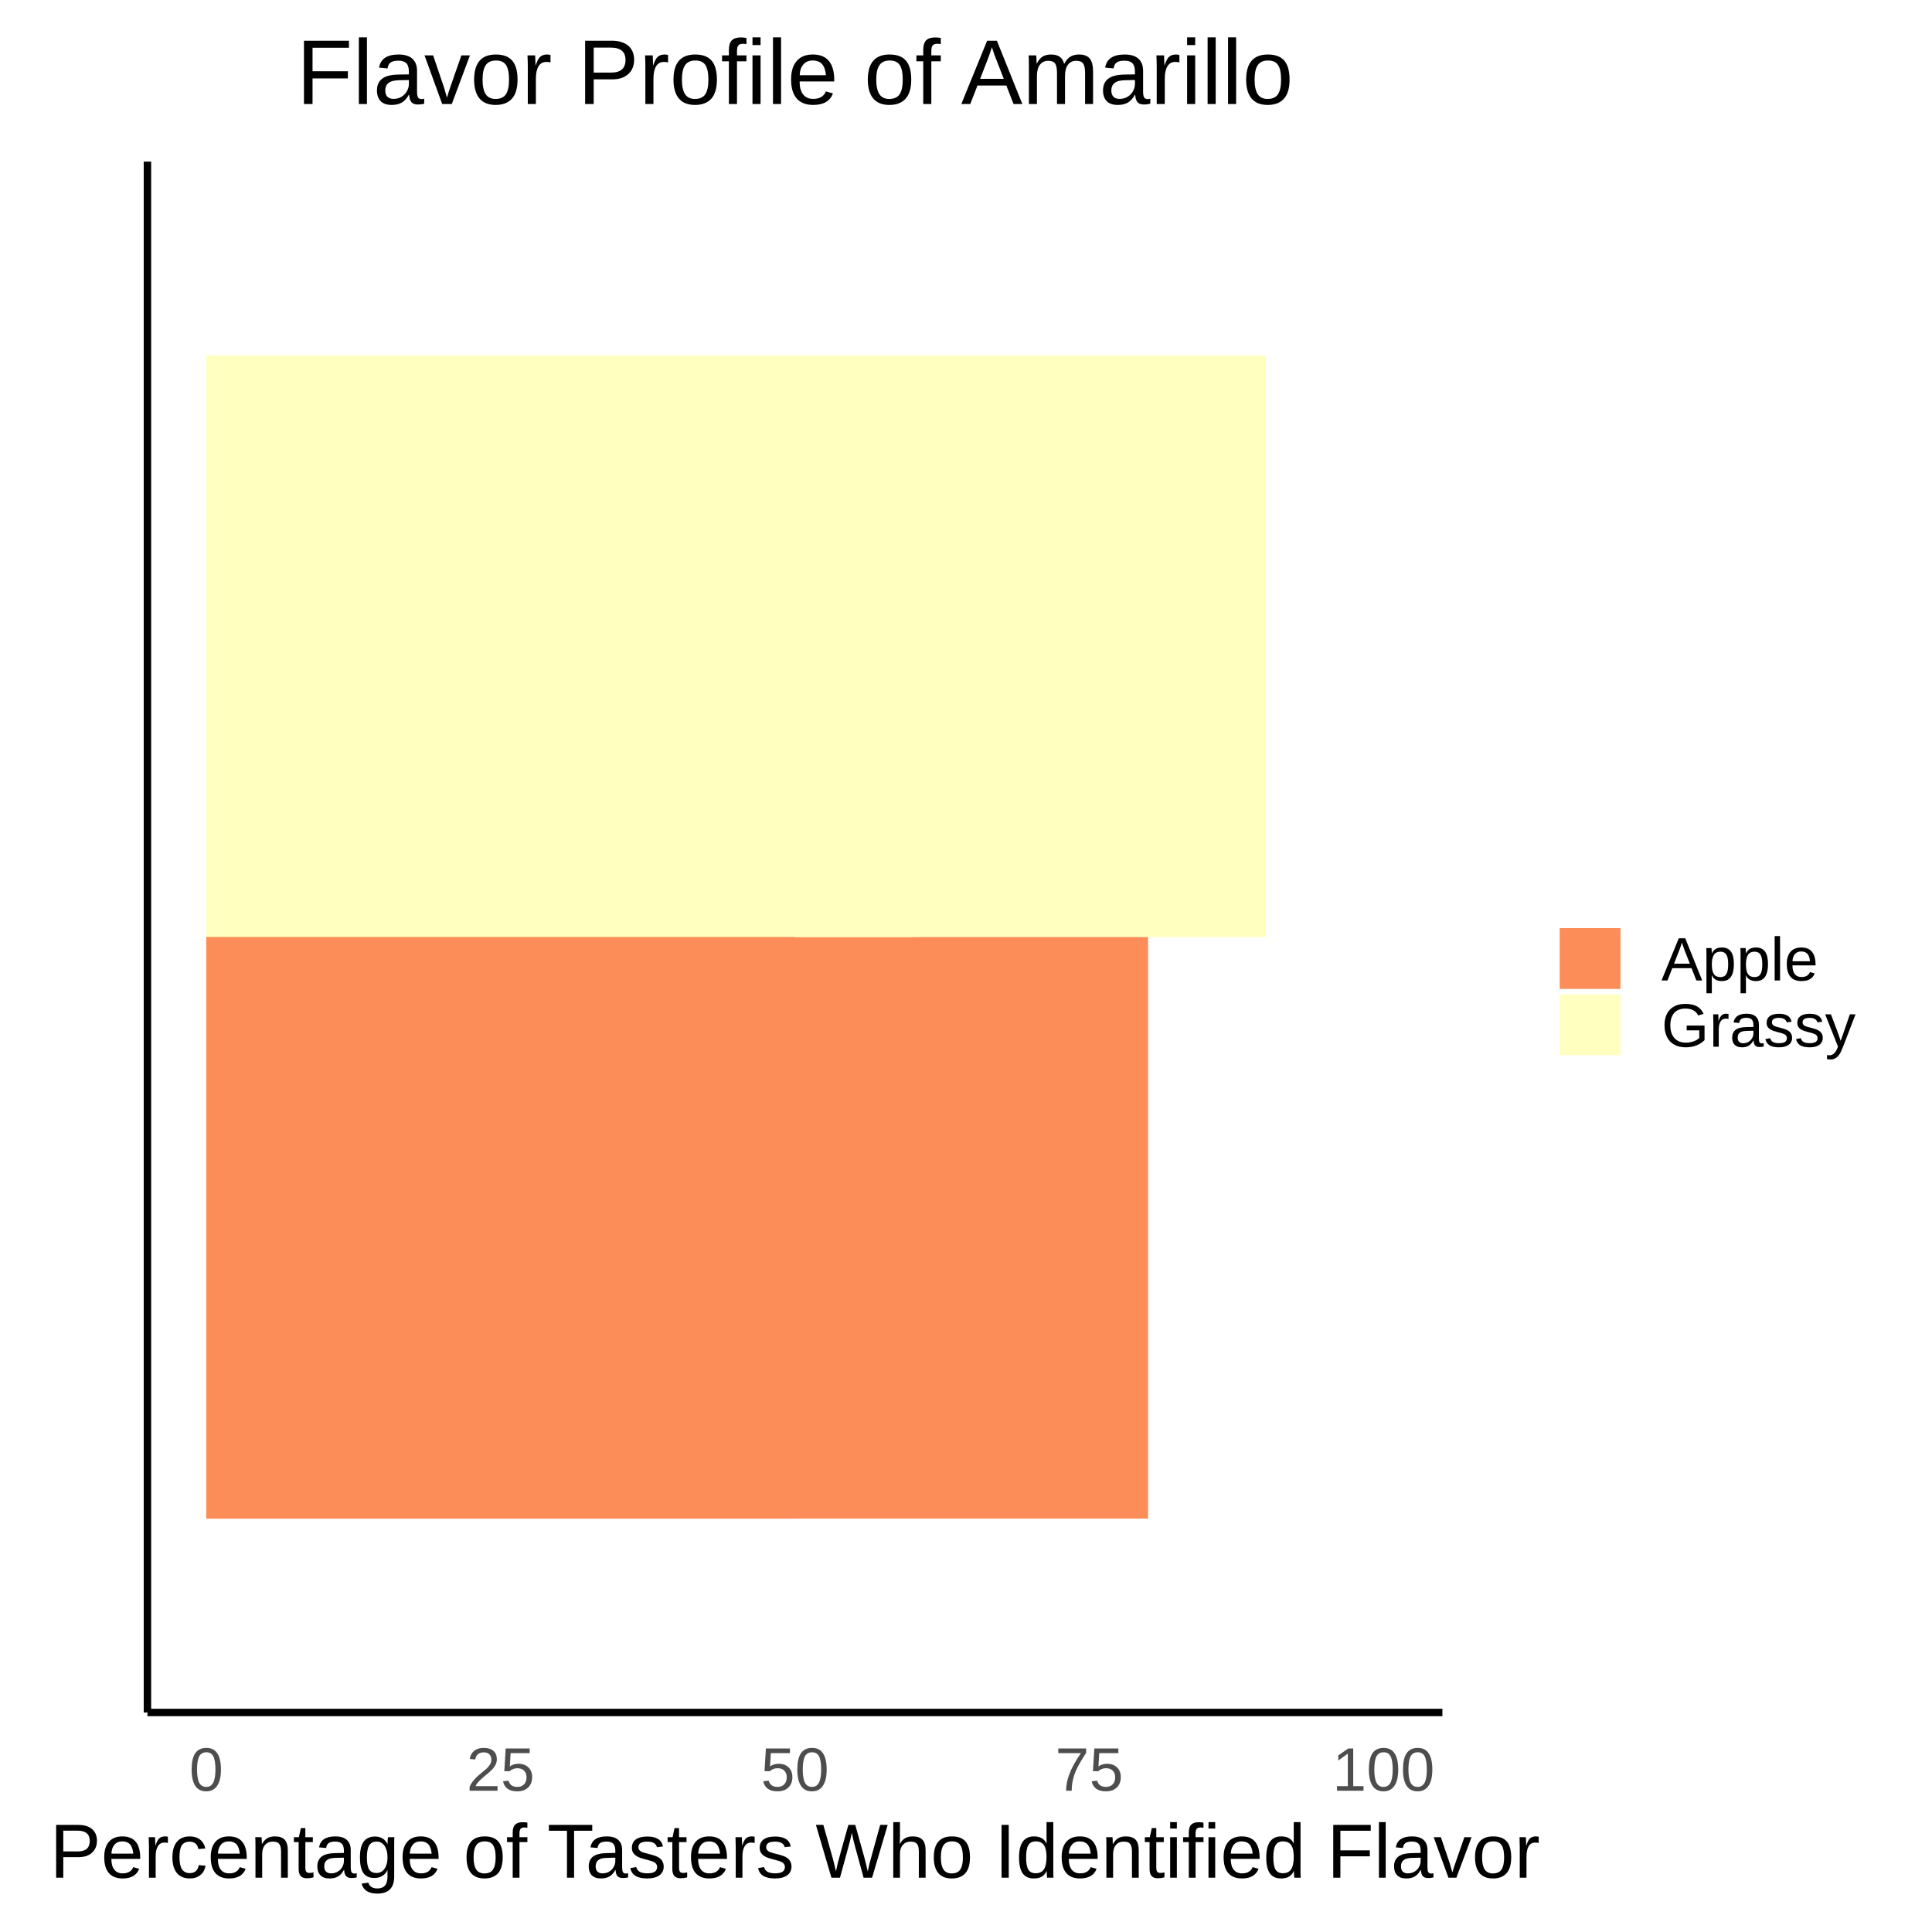
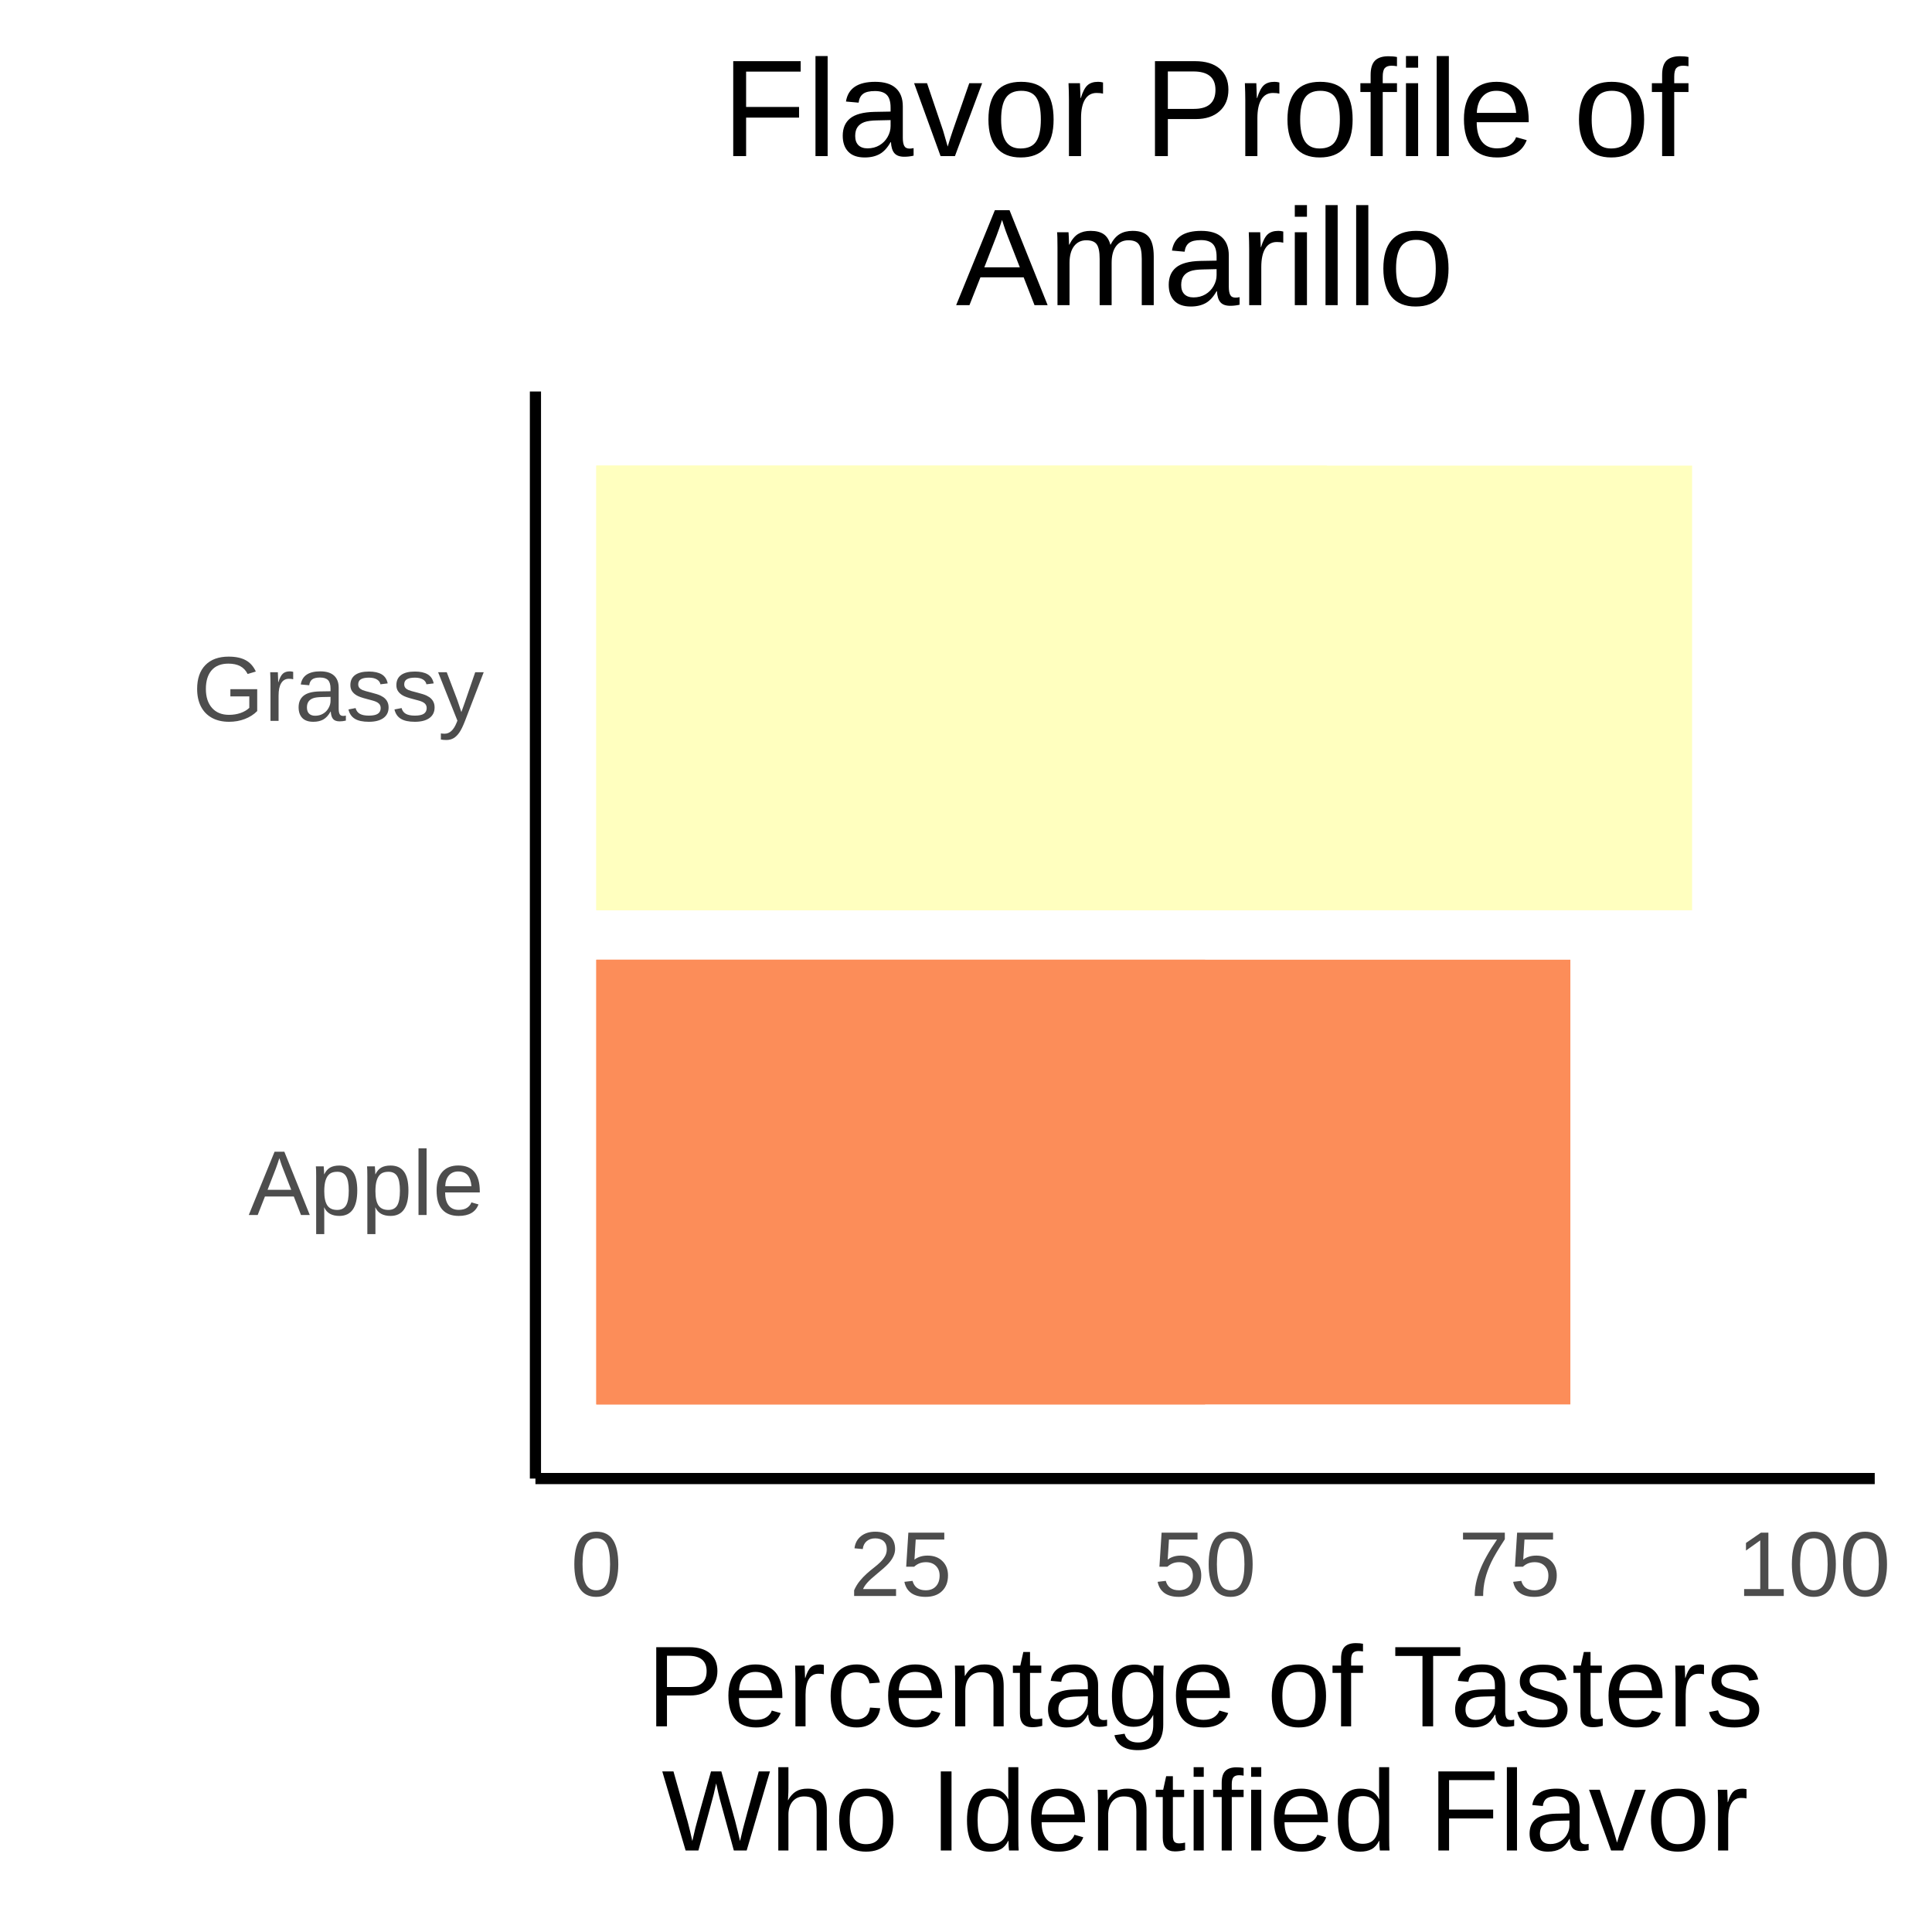
<svg xmlns="http://www.w3.org/2000/svg" class="svglite" width="504.00pt" height="504.00pt" viewBox="0 0 504.00 504.00">
  <defs>
    <style type="text/css">
    .svglite line, .svglite polyline, .svglite polygon, .svglite path, .svglite rect, .svglite circle {
      fill: none;
      stroke: #000000;
      stroke-linecap: round;
      stroke-linejoin: round;
      stroke-miterlimit: 10.00;
    }
    .svglite text {
      white-space: pre;
    }
  </style>
  </defs>
  <rect width="100%" height="100%" style="stroke: none; fill: #FFFFFF;" />
  <defs>
    <clipPath id="cpMC4wMHw1MDQuMDB8MC4wMHw1MDQuMDA=">
      <rect x="0.00" y="0.00" width="504.00" height="504.00" />
    </clipPath>
  </defs>
  <g clip-path="url(#cpMC4wMHw1MDQuMDB8MC4wMHw1MDQuMDA=)">
-     <rect x="0.00" y="0.00" width="504.00" height="504.00" style="stroke-width: 1.94; stroke: #FFFFFF; fill: #FFFFFF;" />
+     <rect x="0.00" y="0.00" width="504.00" height="504.00" style="stroke-width: 2.91; stroke: #FFFFFF; fill: #FFFFFF;" />
  </g>
  <defs>
-     <clipPath id="cpMzguNDZ8Mzc2LjI4fDQyLjE2fDQ0Ni43Mw==">
-       <rect x="38.46" y="42.16" width="337.82" height="404.57" />
+     <clipPath id="cpMTM5LjY4fDQ4OS4wNnwxMDIuMTN8Mzg1Ljcx">
+       <rect x="139.68" y="102.13" width="349.38" height="283.58" />
    </clipPath>
  </defs>
-   <g clip-path="url(#cpMzguNDZ8Mzc2LjI4fDQyLjE2fDQ0Ni43Mw==)">
-     <rect x="38.46" y="42.16" width="337.82" height="404.57" style="stroke-width: 1.94; stroke: none; fill: #FFFFFF;" />
-     <rect x="53.81" y="92.73" width="276.40" height="151.71" style="stroke-width: 1.07; stroke: none; stroke-linecap: butt; stroke-linejoin: miter; fill: #FFFFBF;" />
-     <rect x="53.81" y="244.45" width="245.69" height="151.71" style="stroke-width: 1.07; stroke: none; stroke-linecap: butt; stroke-linejoin: miter; fill: #FC8D59;" />
-     <rect x="53.81" y="92.73" width="184.27" height="151.71" style="stroke-width: 1.07; stroke: none; stroke-linecap: butt; stroke-linejoin: miter; fill: #FFFFBF;" />
-     <rect x="53.81" y="244.45" width="153.55" height="151.71" style="stroke-width: 1.07; stroke: none; stroke-linecap: butt; stroke-linejoin: miter; fill: #FC8D59;" />
+   <g clip-path="url(#cpMTM5LjY4fDQ4OS4wNnwxMDIuMTN8Mzg1Ljcx)">
+     <rect x="139.68" y="102.13" width="349.38" height="283.58" style="stroke-width: 2.91; stroke: none; fill: #FFFFFF;" />
+     <rect x="155.56" y="121.46" width="285.86" height="116.01" style="stroke-width: 1.07; stroke: none; stroke-linecap: butt; stroke-linejoin: miter; fill: #FFFFBF;" />
+     <rect x="155.56" y="250.36" width="254.10" height="116.01" style="stroke-width: 1.07; stroke: none; stroke-linecap: butt; stroke-linejoin: miter; fill: #FC8D59;" />
+     <rect x="155.56" y="121.46" width="190.57" height="116.01" style="stroke-width: 1.07; stroke: none; stroke-linecap: butt; stroke-linejoin: miter; fill: #FFFFBF;" />
+     <rect x="155.56" y="250.36" width="158.81" height="116.01" style="stroke-width: 1.07; stroke: none; stroke-linecap: butt; stroke-linejoin: miter; fill: #FC8D59;" />
  </g>
  <g clip-path="url(#cpMC4wMHw1MDQuMDB8MC4wMHw1MDQuMDA=)">
-     <polyline points="38.46,446.73 38.46,42.16 " style="stroke-width: 1.94; stroke-linecap: butt;" />
-     <polyline points="38.46,446.73 376.28,446.73 " style="stroke-width: 1.94; stroke-linecap: butt;" />
-     <text x="53.81" y="467.15" text-anchor="middle" style="font-size: 16.00px;fill: #4D4D4D; font-family: &quot;Arial&quot;;" textLength="8.90px" lengthAdjust="spacingAndGlyphs">0</text>
-     <text x="130.59" y="467.15" text-anchor="middle" style="font-size: 16.00px;fill: #4D4D4D; font-family: &quot;Arial&quot;;" textLength="17.80px" lengthAdjust="spacingAndGlyphs">25</text>
-     <text x="207.37" y="467.15" text-anchor="middle" style="font-size: 16.00px;fill: #4D4D4D; font-family: &quot;Arial&quot;;" textLength="17.80px" lengthAdjust="spacingAndGlyphs">50</text>
-     <text x="284.15" y="467.15" text-anchor="middle" style="font-size: 16.00px;fill: #4D4D4D; font-family: &quot;Arial&quot;;" textLength="17.80px" lengthAdjust="spacingAndGlyphs">75</text>
-     <text x="360.92" y="467.15" text-anchor="middle" style="font-size: 16.00px;fill: #4D4D4D; font-family: &quot;Arial&quot;;" textLength="26.70px" lengthAdjust="spacingAndGlyphs">100</text>
-     <text x="207.37" y="489.83" text-anchor="middle" style="font-size: 20.00px; font-family: &quot;Arial&quot;;" textLength="388.76px" lengthAdjust="spacingAndGlyphs">Percentage of Tasters Who Identified Flavor</text>
-     <rect x="396.20" y="202.96" width="97.83" height="82.98" style="stroke-width: 1.94; stroke: none; fill: #FFFFFF;" />
-     <rect x="406.17" y="241.41" width="17.28" height="17.28" style="stroke-width: 1.94; stroke: none; fill: #FFFFFF;" />
-     <rect x="406.87" y="242.12" width="15.86" height="15.86" style="stroke-width: 1.07; stroke: none; stroke-linecap: butt; stroke-linejoin: miter; fill: #FC8D59;" />
-     <rect x="406.17" y="258.69" width="17.28" height="17.28" style="stroke-width: 1.94; stroke: none; fill: #FFFFFF;" />
-     <rect x="406.87" y="259.40" width="15.86" height="15.86" style="stroke-width: 1.07; stroke: none; stroke-linecap: butt; stroke-linejoin: miter; fill: #FFFFBF;" />
-     <text x="433.41" y="255.78" style="font-size: 16.00px; font-family: &quot;Arial&quot;;" textLength="40.92px" lengthAdjust="spacingAndGlyphs">Apple</text>
-     <text x="433.41" y="273.06" style="font-size: 16.00px; font-family: &quot;Arial&quot;;" textLength="50.67px" lengthAdjust="spacingAndGlyphs">Grassy</text>
-     <text x="207.37" y="27.14" text-anchor="middle" style="font-size: 24.00px; font-family: &quot;Arial&quot;;" textLength="260.06px" lengthAdjust="spacingAndGlyphs">Flavor Profile of Amarillo</text>
+     <polyline points="139.68,385.71 139.68,102.13 " style="stroke-width: 2.91; stroke-linecap: butt;" />
+     <text x="126.23" y="316.96" text-anchor="end" style="font-size: 24.00px;fill: #4D4D4D; font-family: &quot;Arial&quot;;" textLength="61.38px" lengthAdjust="spacingAndGlyphs">Apple</text>
+     <text x="126.23" y="188.06" text-anchor="end" style="font-size: 24.00px;fill: #4D4D4D; font-family: &quot;Arial&quot;;" textLength="76.02px" lengthAdjust="spacingAndGlyphs">Grassy</text>
+     <polyline points="139.68,385.71 489.06,385.71 " style="stroke-width: 2.91; stroke-linecap: butt;" />
+     <text x="155.56" y="416.34" text-anchor="middle" style="font-size: 24.00px;fill: #4D4D4D; font-family: &quot;Arial&quot;;" textLength="13.35px" lengthAdjust="spacingAndGlyphs">0</text>
+     <text x="234.96" y="416.34" text-anchor="middle" style="font-size: 24.00px;fill: #4D4D4D; font-family: &quot;Arial&quot;;" textLength="26.70px" lengthAdjust="spacingAndGlyphs">25</text>
+     <text x="314.37" y="416.34" text-anchor="middle" style="font-size: 24.00px;fill: #4D4D4D; font-family: &quot;Arial&quot;;" textLength="26.70px" lengthAdjust="spacingAndGlyphs">50</text>
+     <text x="393.77" y="416.34" text-anchor="middle" style="font-size: 24.00px;fill: #4D4D4D; font-family: &quot;Arial&quot;;" textLength="26.70px" lengthAdjust="spacingAndGlyphs">75</text>
+     <text x="473.18" y="416.34" text-anchor="middle" style="font-size: 24.00px;fill: #4D4D4D; font-family: &quot;Arial&quot;;" textLength="40.05px" lengthAdjust="spacingAndGlyphs">100</text>
+     <text x="314.37" y="450.34" text-anchor="middle" style="font-size: 30.00px; font-family: &quot;Arial&quot;;" textLength="291.30px" lengthAdjust="spacingAndGlyphs">Percentage of Tasters</text>
+     <text x="314.37" y="482.74" text-anchor="middle" style="font-size: 30.00px; font-family: &quot;Arial&quot;;" textLength="283.47px" lengthAdjust="spacingAndGlyphs">Who Identified Flavor</text>
+     <text x="314.37" y="40.72" text-anchor="middle" style="font-size: 36.00px; font-family: &quot;Arial&quot;;" textLength="252.09px" lengthAdjust="spacingAndGlyphs">Flavor Profile of</text>
+     <text x="314.37" y="79.60" text-anchor="middle" style="font-size: 36.00px; font-family: &quot;Arial&quot;;" textLength="130.03px" lengthAdjust="spacingAndGlyphs">Amarillo</text>
  </g>
</svg>
